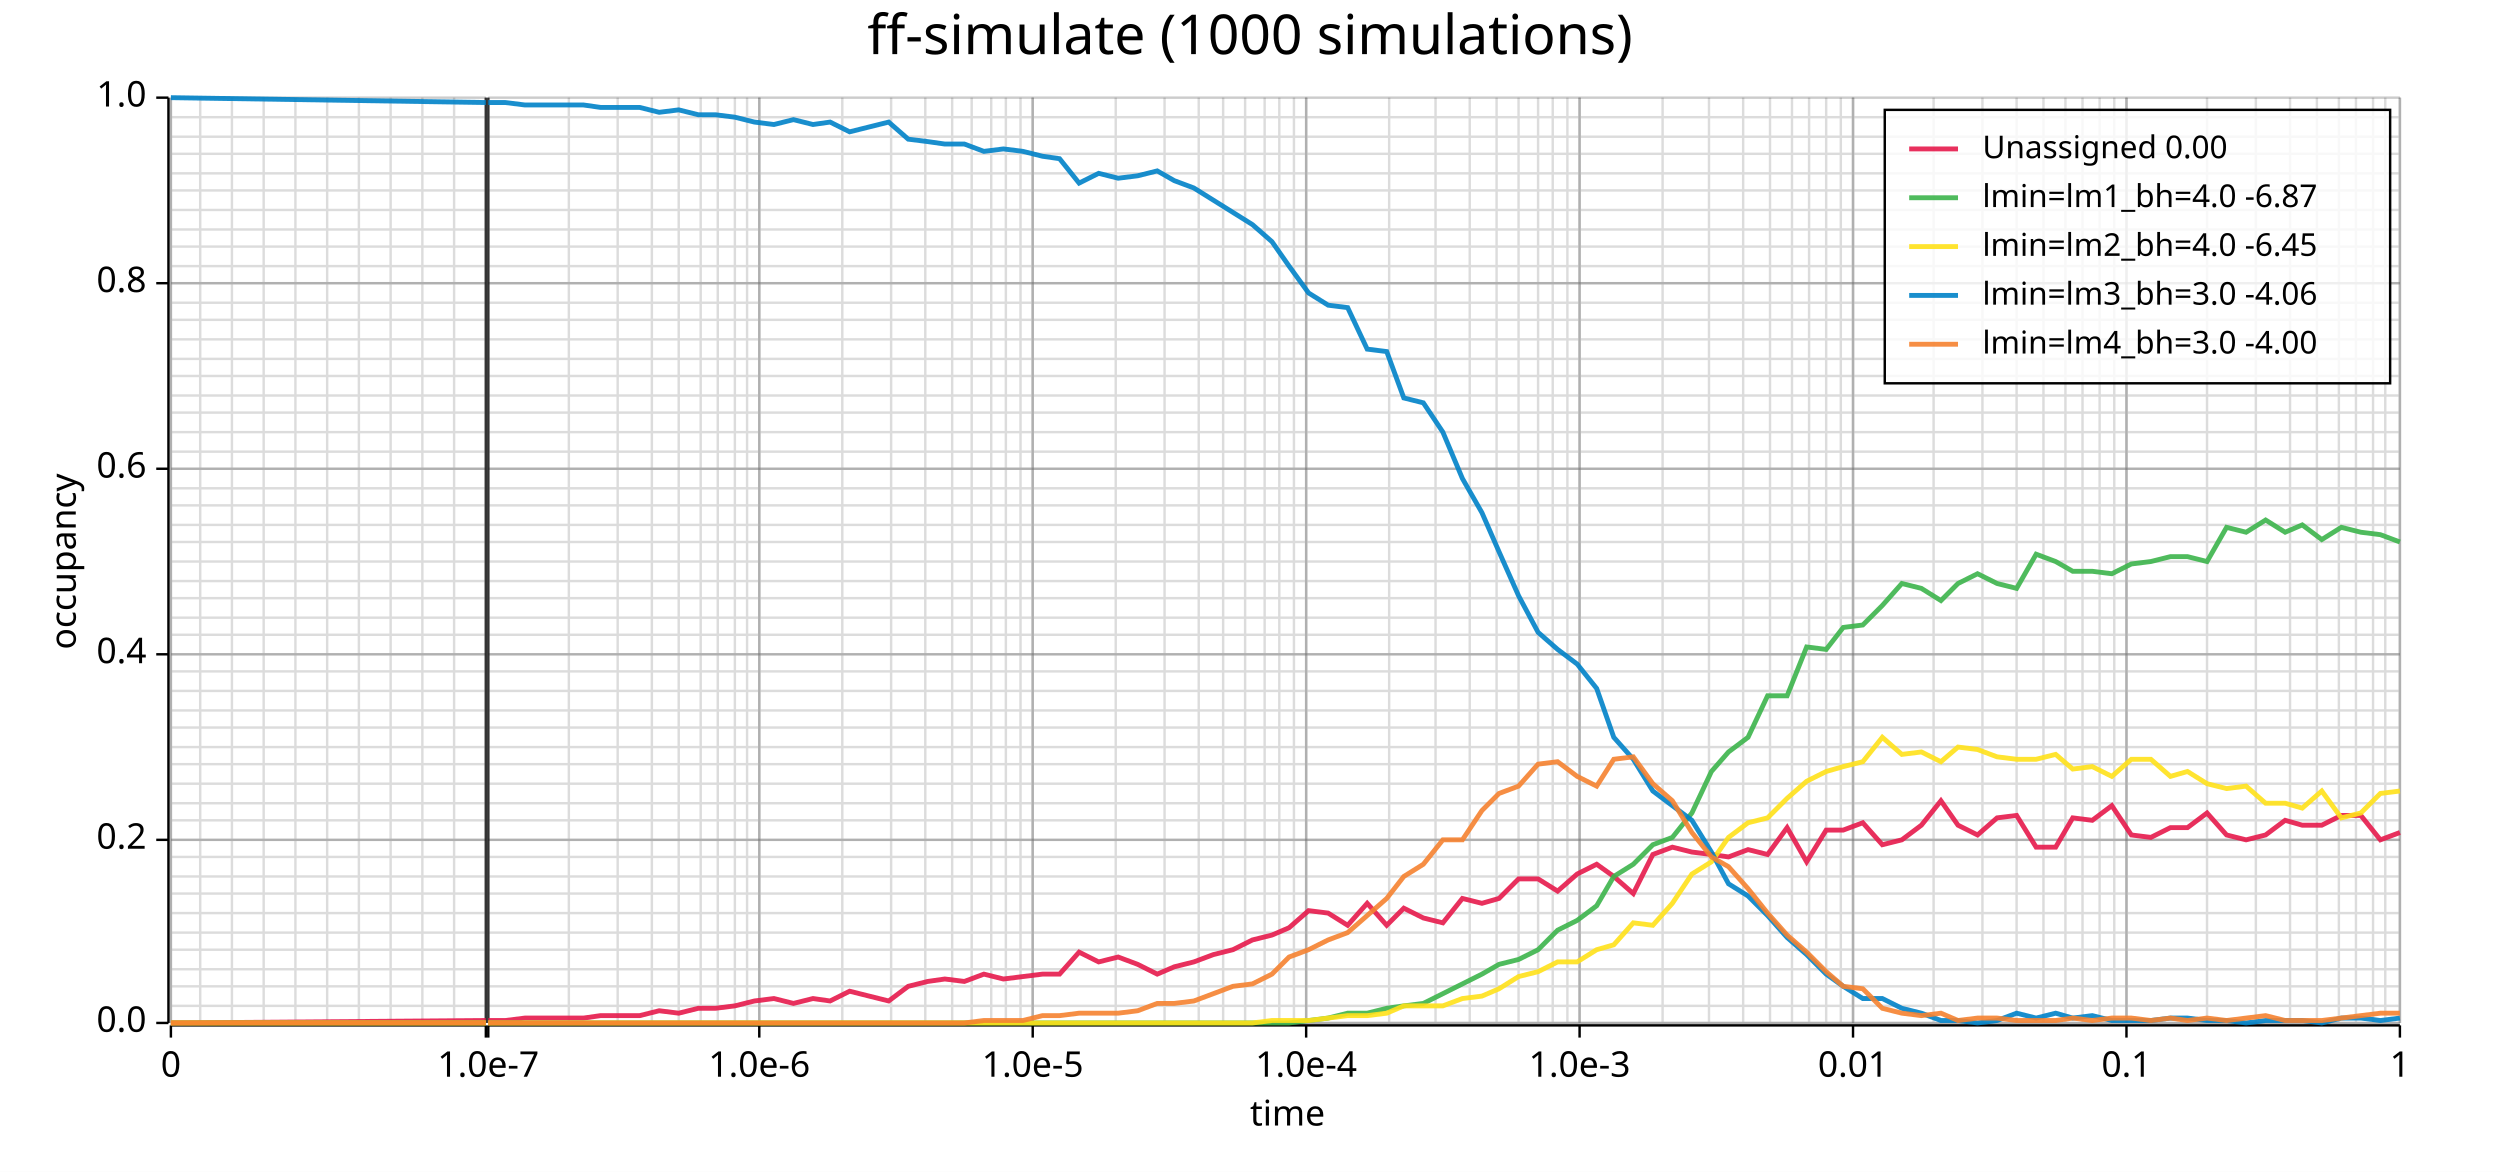
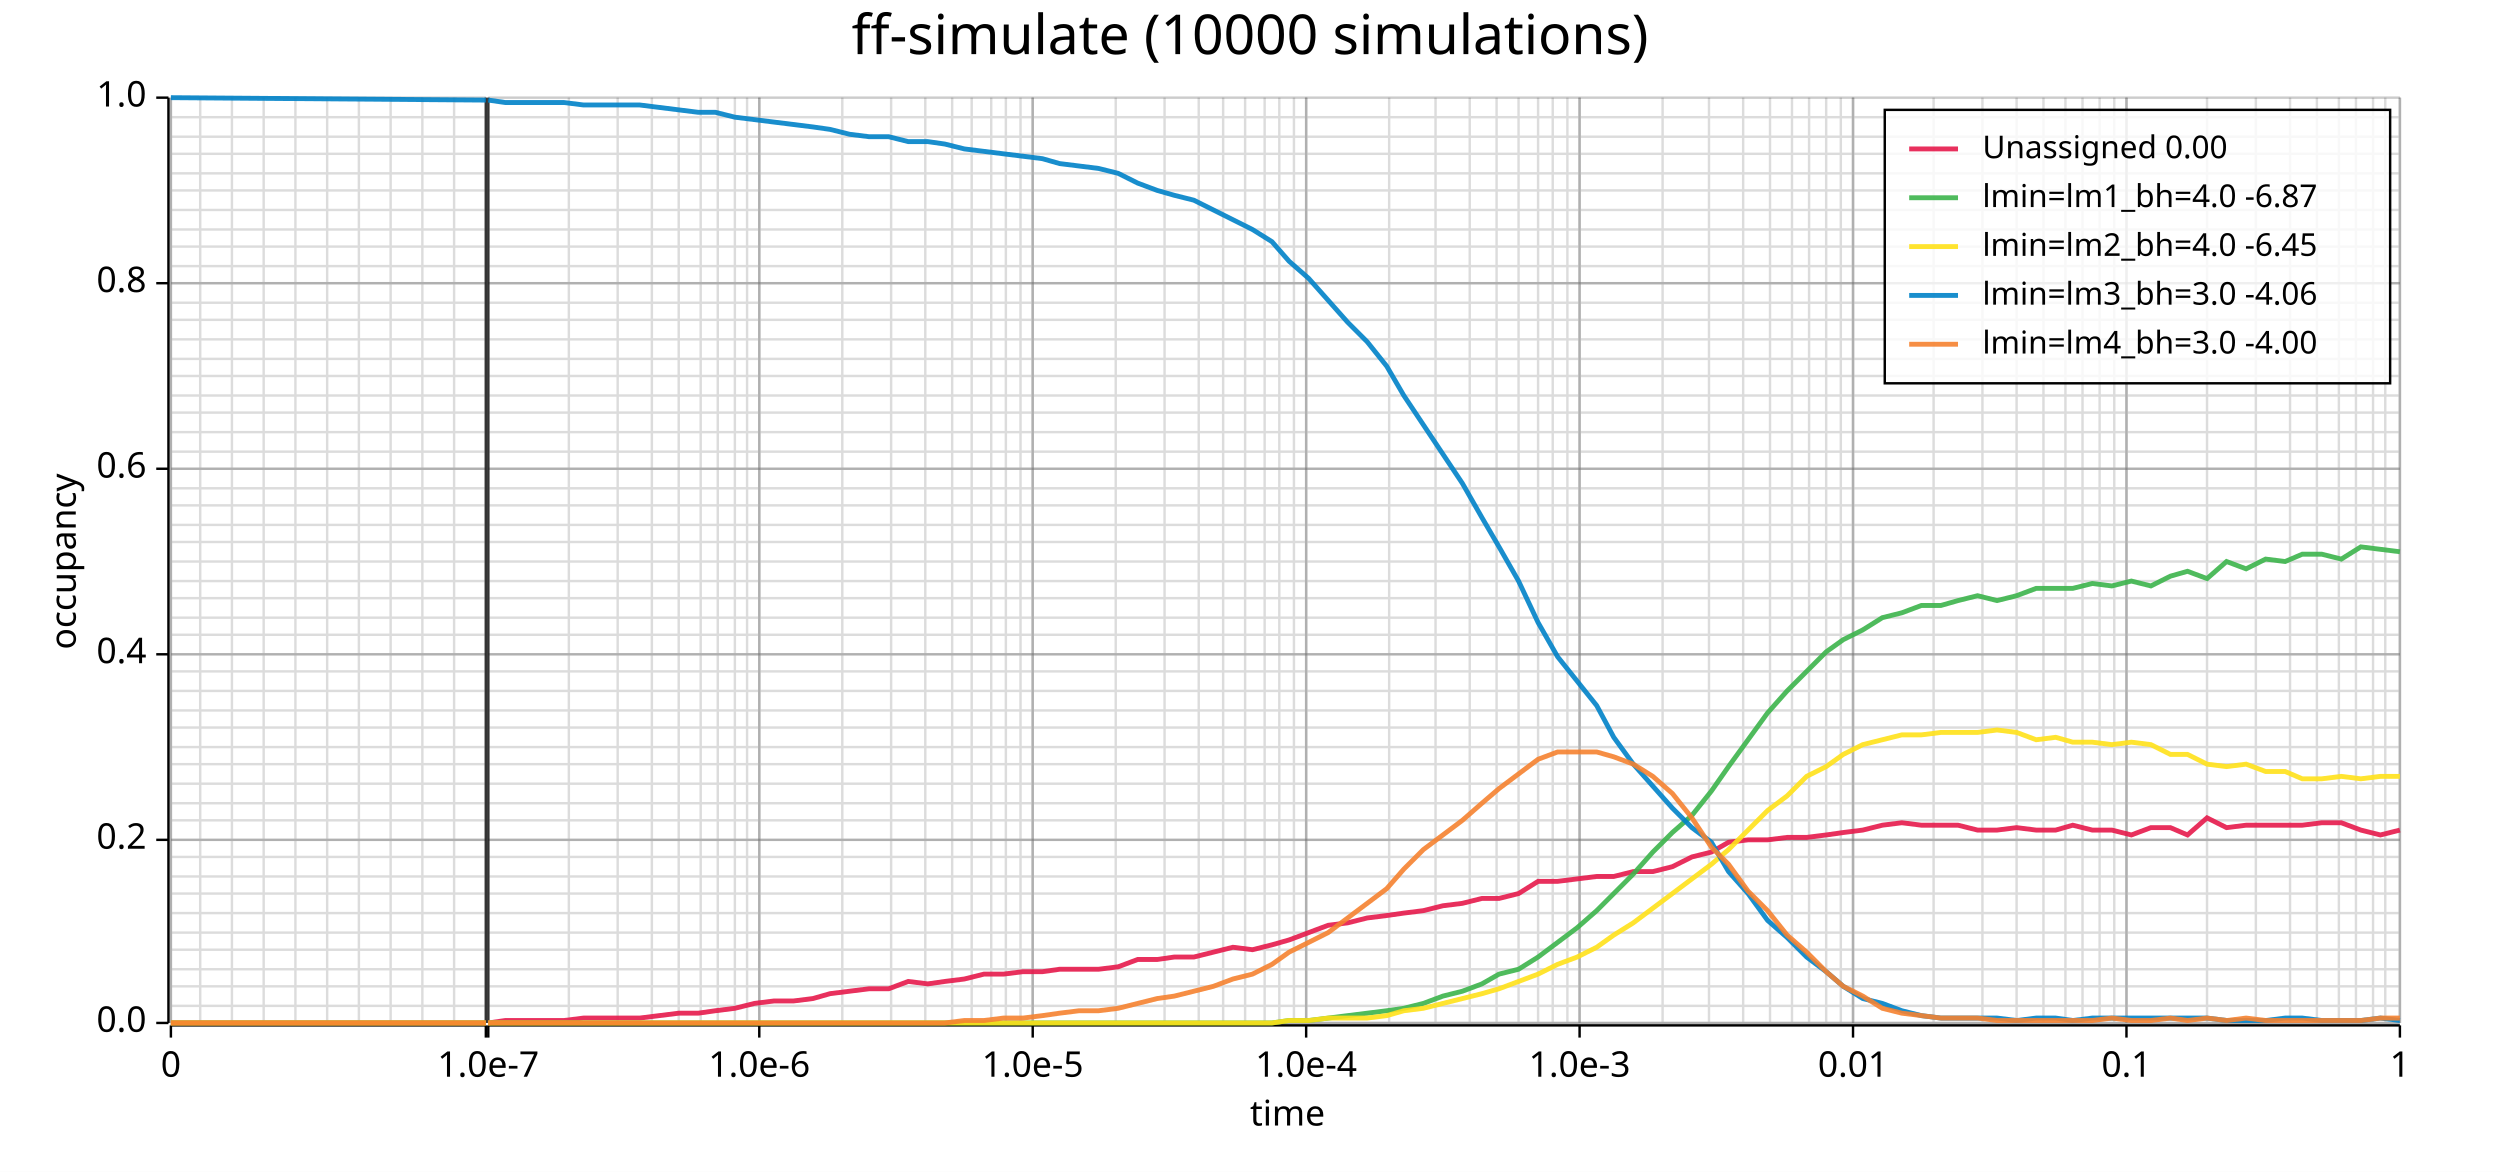
<svg xmlns="http://www.w3.org/2000/svg" width="1024" height="480" viewBox="0 0 1024 480">
  <rect x="0" y="0" width="1024" height="480" opacity="1" fill="#FFFFFF" stroke="none" />
  <text x="512" y="5" dy="0.76em" text-anchor="middle" font-family="sans-serif" font-size="22.581" opacity="1" fill="#000000">
- ff-simulate (1000 simulations)
+ ff-simulate (10000 simulations)
</text>
  <text x="512" y="450" dy="0.76em" text-anchor="start" font-family="sans-serif" font-size="14.516" opacity="1" fill="#000000">
time
</text>
  <line opacity="1" stroke="#DCDCDC" stroke-width="1" x1="70" y1="419" x2="70" y2="40" />
  <line opacity="1" stroke="#DCDCDC" stroke-width="1" x1="82" y1="419" x2="82" y2="40" />
  <line opacity="1" stroke="#DCDCDC" stroke-width="1" x1="95" y1="419" x2="95" y2="40" />
  <line opacity="1" stroke="#DCDCDC" stroke-width="1" x1="108" y1="419" x2="108" y2="40" />
  <line opacity="1" stroke="#DCDCDC" stroke-width="1" x1="121" y1="419" x2="121" y2="40" />
  <line opacity="1" stroke="#DCDCDC" stroke-width="1" x1="134" y1="419" x2="134" y2="40" />
  <line opacity="1" stroke="#DCDCDC" stroke-width="1" x1="147" y1="419" x2="147" y2="40" />
  <line opacity="1" stroke="#DCDCDC" stroke-width="1" x1="160" y1="419" x2="160" y2="40" />
  <line opacity="1" stroke="#DCDCDC" stroke-width="1" x1="173" y1="419" x2="173" y2="40" />
  <line opacity="1" stroke="#DCDCDC" stroke-width="1" x1="186" y1="419" x2="186" y2="40" />
  <line opacity="1" stroke="#DCDCDC" stroke-width="1" x1="199" y1="419" x2="199" y2="40" />
  <line opacity="1" stroke="#DCDCDC" stroke-width="1" x1="70" y1="419" x2="199" y2="419" />
  <line opacity="1" stroke="#DCDCDC" stroke-width="1" x1="70" y1="412" x2="199" y2="412" />
  <line opacity="1" stroke="#DCDCDC" stroke-width="1" x1="70" y1="404" x2="199" y2="404" />
  <line opacity="1" stroke="#DCDCDC" stroke-width="1" x1="70" y1="397" x2="199" y2="397" />
  <line opacity="1" stroke="#DCDCDC" stroke-width="1" x1="70" y1="389" x2="199" y2="389" />
  <line opacity="1" stroke="#DCDCDC" stroke-width="1" x1="70" y1="382" x2="199" y2="382" />
  <line opacity="1" stroke="#DCDCDC" stroke-width="1" x1="70" y1="374" x2="199" y2="374" />
  <line opacity="1" stroke="#DCDCDC" stroke-width="1" x1="70" y1="366" x2="199" y2="366" />
  <line opacity="1" stroke="#DCDCDC" stroke-width="1" x1="70" y1="359" x2="199" y2="359" />
  <line opacity="1" stroke="#DCDCDC" stroke-width="1" x1="70" y1="351" x2="199" y2="351" />
  <line opacity="1" stroke="#DCDCDC" stroke-width="1" x1="70" y1="344" x2="199" y2="344" />
  <line opacity="1" stroke="#DCDCDC" stroke-width="1" x1="70" y1="336" x2="199" y2="336" />
  <line opacity="1" stroke="#DCDCDC" stroke-width="1" x1="70" y1="329" x2="199" y2="329" />
  <line opacity="1" stroke="#DCDCDC" stroke-width="1" x1="70" y1="321" x2="199" y2="321" />
  <line opacity="1" stroke="#DCDCDC" stroke-width="1" x1="70" y1="313" x2="199" y2="313" />
  <line opacity="1" stroke="#DCDCDC" stroke-width="1" x1="70" y1="306" x2="199" y2="306" />
  <line opacity="1" stroke="#DCDCDC" stroke-width="1" x1="70" y1="298" x2="199" y2="298" />
  <line opacity="1" stroke="#DCDCDC" stroke-width="1" x1="70" y1="291" x2="199" y2="291" />
  <line opacity="1" stroke="#DCDCDC" stroke-width="1" x1="70" y1="283" x2="199" y2="283" />
  <line opacity="1" stroke="#DCDCDC" stroke-width="1" x1="70" y1="275" x2="199" y2="275" />
  <line opacity="1" stroke="#DCDCDC" stroke-width="1" x1="70" y1="268" x2="199" y2="268" />
  <line opacity="1" stroke="#DCDCDC" stroke-width="1" x1="70" y1="260" x2="199" y2="260" />
  <line opacity="1" stroke="#DCDCDC" stroke-width="1" x1="70" y1="253" x2="199" y2="253" />
  <line opacity="1" stroke="#DCDCDC" stroke-width="1" x1="70" y1="245" x2="199" y2="245" />
  <line opacity="1" stroke="#DCDCDC" stroke-width="1" x1="70" y1="238" x2="199" y2="238" />
  <line opacity="1" stroke="#DCDCDC" stroke-width="1" x1="70" y1="230" x2="199" y2="230" />
  <line opacity="1" stroke="#DCDCDC" stroke-width="1" x1="70" y1="222" x2="199" y2="222" />
  <line opacity="1" stroke="#DCDCDC" stroke-width="1" x1="70" y1="215" x2="199" y2="215" />
  <line opacity="1" stroke="#DCDCDC" stroke-width="1" x1="70" y1="207" x2="199" y2="207" />
  <line opacity="1" stroke="#DCDCDC" stroke-width="1" x1="70" y1="200" x2="199" y2="200" />
  <line opacity="1" stroke="#DCDCDC" stroke-width="1" x1="70" y1="192" x2="199" y2="192" />
  <line opacity="1" stroke="#DCDCDC" stroke-width="1" x1="70" y1="185" x2="199" y2="185" />
  <line opacity="1" stroke="#DCDCDC" stroke-width="1" x1="70" y1="177" x2="199" y2="177" />
  <line opacity="1" stroke="#DCDCDC" stroke-width="1" x1="70" y1="169" x2="199" y2="169" />
  <line opacity="1" stroke="#DCDCDC" stroke-width="1" x1="70" y1="162" x2="199" y2="162" />
  <line opacity="1" stroke="#DCDCDC" stroke-width="1" x1="70" y1="154" x2="199" y2="154" />
  <line opacity="1" stroke="#DCDCDC" stroke-width="1" x1="70" y1="147" x2="199" y2="147" />
  <line opacity="1" stroke="#DCDCDC" stroke-width="1" x1="70" y1="139" x2="199" y2="139" />
  <line opacity="1" stroke="#DCDCDC" stroke-width="1" x1="70" y1="131" x2="199" y2="131" />
  <line opacity="1" stroke="#DCDCDC" stroke-width="1" x1="70" y1="124" x2="199" y2="124" />
  <line opacity="1" stroke="#DCDCDC" stroke-width="1" x1="70" y1="116" x2="199" y2="116" />
  <line opacity="1" stroke="#DCDCDC" stroke-width="1" x1="70" y1="109" x2="199" y2="109" />
  <line opacity="1" stroke="#DCDCDC" stroke-width="1" x1="70" y1="101" x2="199" y2="101" />
  <line opacity="1" stroke="#DCDCDC" stroke-width="1" x1="70" y1="94" x2="199" y2="94" />
  <line opacity="1" stroke="#DCDCDC" stroke-width="1" x1="70" y1="86" x2="199" y2="86" />
  <line opacity="1" stroke="#DCDCDC" stroke-width="1" x1="70" y1="78" x2="199" y2="78" />
  <line opacity="1" stroke="#DCDCDC" stroke-width="1" x1="70" y1="71" x2="199" y2="71" />
  <line opacity="1" stroke="#DCDCDC" stroke-width="1" x1="70" y1="63" x2="199" y2="63" />
  <line opacity="1" stroke="#DCDCDC" stroke-width="1" x1="70" y1="56" x2="199" y2="56" />
  <line opacity="1" stroke="#DCDCDC" stroke-width="1" x1="70" y1="48" x2="199" y2="48" />
  <text x="20" y="230" dy="0.76em" text-anchor="middle" font-family="sans-serif" font-size="14.516" opacity="1" fill="#000000" transform="rotate(270, 20, 230)">
occupancy
</text>
  <line opacity="0.2" stroke="#000000" stroke-width="1" x1="70" y1="419" x2="70" y2="40" />
  <line opacity="0.2" stroke="#000000" stroke-width="1" x1="199" y1="419" x2="199" y2="40" />
  <line opacity="0.2" stroke="#000000" stroke-width="1" x1="70" y1="419" x2="199" y2="419" />
  <line opacity="0.2" stroke="#000000" stroke-width="1" x1="70" y1="344" x2="199" y2="344" />
  <line opacity="0.2" stroke="#000000" stroke-width="1" x1="70" y1="268" x2="199" y2="268" />
  <line opacity="0.2" stroke="#000000" stroke-width="1" x1="70" y1="192" x2="199" y2="192" />
  <line opacity="0.2" stroke="#000000" stroke-width="1" x1="70" y1="116" x2="199" y2="116" />
  <line opacity="0.2" stroke="#000000" stroke-width="1" x1="70" y1="40" x2="199" y2="40" />
  <polyline fill="none" opacity="1" stroke="#000000" stroke-width="1" points="69,40 69,419 " />
  <text x="60" y="419" dy="0.5ex" text-anchor="end" font-family="sans-serif" font-size="14.516" opacity="1" fill="#000000">
0.0
</text>
  <polyline fill="none" opacity="1" stroke="#000000" stroke-width="1" points="64,419 69,419 " />
  <text x="60" y="344" dy="0.5ex" text-anchor="end" font-family="sans-serif" font-size="14.516" opacity="1" fill="#000000">
0.2
</text>
  <polyline fill="none" opacity="1" stroke="#000000" stroke-width="1" points="64,344 69,344 " />
  <text x="60" y="268" dy="0.5ex" text-anchor="end" font-family="sans-serif" font-size="14.516" opacity="1" fill="#000000">
0.4
</text>
  <polyline fill="none" opacity="1" stroke="#000000" stroke-width="1" points="64,268 69,268 " />
  <text x="60" y="192" dy="0.5ex" text-anchor="end" font-family="sans-serif" font-size="14.516" opacity="1" fill="#000000">
0.6
</text>
  <polyline fill="none" opacity="1" stroke="#000000" stroke-width="1" points="64,192 69,192 " />
  <text x="60" y="116" dy="0.5ex" text-anchor="end" font-family="sans-serif" font-size="14.516" opacity="1" fill="#000000">
0.8
</text>
  <polyline fill="none" opacity="1" stroke="#000000" stroke-width="1" points="64,116 69,116 " />
  <text x="60" y="40" dy="0.5ex" text-anchor="end" font-family="sans-serif" font-size="14.516" opacity="1" fill="#000000">
1.0
</text>
  <polyline fill="none" opacity="1" stroke="#000000" stroke-width="1" points="64,40 69,40 " />
  <polyline fill="none" opacity="1" stroke="#000000" stroke-width="1" points="70,420 199,420 " />
  <text x="70" y="430" dy="0.76em" text-anchor="middle" font-family="sans-serif" font-size="14.516" opacity="1" fill="#000000">
0
</text>
  <polyline fill="none" opacity="1" stroke="#000000" stroke-width="1" points="70,420 70,425 " />
  <text x="199" y="430" dy="0.76em" text-anchor="middle" font-family="sans-serif" font-size="14.516" opacity="1" fill="#000000">

</text>
  <polyline fill="none" opacity="1" stroke="#000000" stroke-width="1" points="199,420 199,425 " />
  <polyline fill="none" opacity="0.7" stroke="#000000" stroke-width="1" points="199,419 199,40 " />
  <line opacity="1" stroke="#DCDCDC" stroke-width="1" x1="200" y1="419" x2="200" y2="40" />
  <line opacity="1" stroke="#DCDCDC" stroke-width="1" x1="233" y1="419" x2="233" y2="40" />
  <line opacity="1" stroke="#DCDCDC" stroke-width="1" x1="253" y1="419" x2="253" y2="40" />
  <line opacity="1" stroke="#DCDCDC" stroke-width="1" x1="267" y1="419" x2="267" y2="40" />
  <line opacity="1" stroke="#DCDCDC" stroke-width="1" x1="278" y1="419" x2="278" y2="40" />
  <line opacity="1" stroke="#DCDCDC" stroke-width="1" x1="287" y1="419" x2="287" y2="40" />
  <line opacity="1" stroke="#DCDCDC" stroke-width="1" x1="294" y1="419" x2="294" y2="40" />
  <line opacity="1" stroke="#DCDCDC" stroke-width="1" x1="301" y1="419" x2="301" y2="40" />
  <line opacity="1" stroke="#DCDCDC" stroke-width="1" x1="306" y1="419" x2="306" y2="40" />
  <line opacity="1" stroke="#DCDCDC" stroke-width="1" x1="311" y1="419" x2="311" y2="40" />
  <line opacity="1" stroke="#DCDCDC" stroke-width="1" x1="311" y1="419" x2="311" y2="40" />
  <line opacity="1" stroke="#DCDCDC" stroke-width="1" x1="345" y1="419" x2="345" y2="40" />
  <line opacity="1" stroke="#DCDCDC" stroke-width="1" x1="365" y1="419" x2="365" y2="40" />
  <line opacity="1" stroke="#DCDCDC" stroke-width="1" x1="379" y1="419" x2="379" y2="40" />
  <line opacity="1" stroke="#DCDCDC" stroke-width="1" x1="390" y1="419" x2="390" y2="40" />
  <line opacity="1" stroke="#DCDCDC" stroke-width="1" x1="398" y1="419" x2="398" y2="40" />
  <line opacity="1" stroke="#DCDCDC" stroke-width="1" x1="406" y1="419" x2="406" y2="40" />
  <line opacity="1" stroke="#DCDCDC" stroke-width="1" x1="412" y1="419" x2="412" y2="40" />
  <line opacity="1" stroke="#DCDCDC" stroke-width="1" x1="418" y1="419" x2="418" y2="40" />
  <line opacity="1" stroke="#DCDCDC" stroke-width="1" x1="423" y1="419" x2="423" y2="40" />
  <line opacity="1" stroke="#DCDCDC" stroke-width="1" x1="423" y1="419" x2="423" y2="40" />
  <line opacity="1" stroke="#DCDCDC" stroke-width="1" x1="457" y1="419" x2="457" y2="40" />
  <line opacity="1" stroke="#DCDCDC" stroke-width="1" x1="477" y1="419" x2="477" y2="40" />
  <line opacity="1" stroke="#DCDCDC" stroke-width="1" x1="491" y1="419" x2="491" y2="40" />
  <line opacity="1" stroke="#DCDCDC" stroke-width="1" x1="501" y1="419" x2="501" y2="40" />
  <line opacity="1" stroke="#DCDCDC" stroke-width="1" x1="510" y1="419" x2="510" y2="40" />
  <line opacity="1" stroke="#DCDCDC" stroke-width="1" x1="518" y1="419" x2="518" y2="40" />
  <line opacity="1" stroke="#DCDCDC" stroke-width="1" x1="524" y1="419" x2="524" y2="40" />
  <line opacity="1" stroke="#DCDCDC" stroke-width="1" x1="530" y1="419" x2="530" y2="40" />
  <line opacity="1" stroke="#DCDCDC" stroke-width="1" x1="535" y1="419" x2="535" y2="40" />
  <line opacity="1" stroke="#DCDCDC" stroke-width="1" x1="535" y1="419" x2="535" y2="40" />
  <line opacity="1" stroke="#DCDCDC" stroke-width="1" x1="569" y1="419" x2="569" y2="40" />
  <line opacity="1" stroke="#DCDCDC" stroke-width="1" x1="588" y1="419" x2="588" y2="40" />
  <line opacity="1" stroke="#DCDCDC" stroke-width="1" x1="602" y1="419" x2="602" y2="40" />
  <line opacity="1" stroke="#DCDCDC" stroke-width="1" x1="613" y1="419" x2="613" y2="40" />
  <line opacity="1" stroke="#DCDCDC" stroke-width="1" x1="622" y1="419" x2="622" y2="40" />
  <line opacity="1" stroke="#DCDCDC" stroke-width="1" x1="630" y1="419" x2="630" y2="40" />
  <line opacity="1" stroke="#DCDCDC" stroke-width="1" x1="636" y1="419" x2="636" y2="40" />
  <line opacity="1" stroke="#DCDCDC" stroke-width="1" x1="642" y1="419" x2="642" y2="40" />
  <line opacity="1" stroke="#DCDCDC" stroke-width="1" x1="647" y1="419" x2="647" y2="40" />
  <line opacity="1" stroke="#DCDCDC" stroke-width="1" x1="647" y1="419" x2="647" y2="40" />
  <line opacity="1" stroke="#DCDCDC" stroke-width="1" x1="681" y1="419" x2="681" y2="40" />
  <line opacity="1" stroke="#DCDCDC" stroke-width="1" x1="700" y1="419" x2="700" y2="40" />
  <line opacity="1" stroke="#DCDCDC" stroke-width="1" x1="714" y1="419" x2="714" y2="40" />
  <line opacity="1" stroke="#DCDCDC" stroke-width="1" x1="725" y1="419" x2="725" y2="40" />
  <line opacity="1" stroke="#DCDCDC" stroke-width="1" x1="734" y1="419" x2="734" y2="40" />
  <line opacity="1" stroke="#DCDCDC" stroke-width="1" x1="741" y1="419" x2="741" y2="40" />
  <line opacity="1" stroke="#DCDCDC" stroke-width="1" x1="748" y1="419" x2="748" y2="40" />
  <line opacity="1" stroke="#DCDCDC" stroke-width="1" x1="754" y1="419" x2="754" y2="40" />
  <line opacity="1" stroke="#DCDCDC" stroke-width="1" x1="759" y1="419" x2="759" y2="40" />
  <line opacity="1" stroke="#DCDCDC" stroke-width="1" x1="759" y1="419" x2="759" y2="40" />
  <line opacity="1" stroke="#DCDCDC" stroke-width="1" x1="792" y1="419" x2="792" y2="40" />
  <line opacity="1" stroke="#DCDCDC" stroke-width="1" x1="812" y1="419" x2="812" y2="40" />
  <line opacity="1" stroke="#DCDCDC" stroke-width="1" x1="826" y1="419" x2="826" y2="40" />
  <line opacity="1" stroke="#DCDCDC" stroke-width="1" x1="837" y1="419" x2="837" y2="40" />
  <line opacity="1" stroke="#DCDCDC" stroke-width="1" x1="846" y1="419" x2="846" y2="40" />
  <line opacity="1" stroke="#DCDCDC" stroke-width="1" x1="853" y1="419" x2="853" y2="40" />
  <line opacity="1" stroke="#DCDCDC" stroke-width="1" x1="860" y1="419" x2="860" y2="40" />
  <line opacity="1" stroke="#DCDCDC" stroke-width="1" x1="866" y1="419" x2="866" y2="40" />
  <line opacity="1" stroke="#DCDCDC" stroke-width="1" x1="871" y1="419" x2="871" y2="40" />
  <line opacity="1" stroke="#DCDCDC" stroke-width="1" x1="871" y1="419" x2="871" y2="40" />
  <line opacity="1" stroke="#DCDCDC" stroke-width="1" x1="904" y1="419" x2="904" y2="40" />
  <line opacity="1" stroke="#DCDCDC" stroke-width="1" x1="924" y1="419" x2="924" y2="40" />
  <line opacity="1" stroke="#DCDCDC" stroke-width="1" x1="938" y1="419" x2="938" y2="40" />
  <line opacity="1" stroke="#DCDCDC" stroke-width="1" x1="949" y1="419" x2="949" y2="40" />
  <line opacity="1" stroke="#DCDCDC" stroke-width="1" x1="958" y1="419" x2="958" y2="40" />
  <line opacity="1" stroke="#DCDCDC" stroke-width="1" x1="965" y1="419" x2="965" y2="40" />
  <line opacity="1" stroke="#DCDCDC" stroke-width="1" x1="972" y1="419" x2="972" y2="40" />
  <line opacity="1" stroke="#DCDCDC" stroke-width="1" x1="977" y1="419" x2="977" y2="40" />
  <line opacity="1" stroke="#DCDCDC" stroke-width="1" x1="983" y1="419" x2="983" y2="40" />
  <line opacity="1" stroke="#DCDCDC" stroke-width="1" x1="983" y1="419" x2="983" y2="40" />
  <line opacity="1" stroke="#DCDCDC" stroke-width="1" x1="200" y1="419" x2="983" y2="419" />
  <line opacity="1" stroke="#DCDCDC" stroke-width="1" x1="200" y1="412" x2="983" y2="412" />
  <line opacity="1" stroke="#DCDCDC" stroke-width="1" x1="200" y1="404" x2="983" y2="404" />
  <line opacity="1" stroke="#DCDCDC" stroke-width="1" x1="200" y1="397" x2="983" y2="397" />
  <line opacity="1" stroke="#DCDCDC" stroke-width="1" x1="200" y1="389" x2="983" y2="389" />
  <line opacity="1" stroke="#DCDCDC" stroke-width="1" x1="200" y1="382" x2="983" y2="382" />
  <line opacity="1" stroke="#DCDCDC" stroke-width="1" x1="200" y1="374" x2="983" y2="374" />
  <line opacity="1" stroke="#DCDCDC" stroke-width="1" x1="200" y1="366" x2="983" y2="366" />
  <line opacity="1" stroke="#DCDCDC" stroke-width="1" x1="200" y1="359" x2="983" y2="359" />
  <line opacity="1" stroke="#DCDCDC" stroke-width="1" x1="200" y1="351" x2="983" y2="351" />
  <line opacity="1" stroke="#DCDCDC" stroke-width="1" x1="200" y1="344" x2="983" y2="344" />
  <line opacity="1" stroke="#DCDCDC" stroke-width="1" x1="200" y1="336" x2="983" y2="336" />
  <line opacity="1" stroke="#DCDCDC" stroke-width="1" x1="200" y1="329" x2="983" y2="329" />
  <line opacity="1" stroke="#DCDCDC" stroke-width="1" x1="200" y1="321" x2="983" y2="321" />
  <line opacity="1" stroke="#DCDCDC" stroke-width="1" x1="200" y1="313" x2="983" y2="313" />
  <line opacity="1" stroke="#DCDCDC" stroke-width="1" x1="200" y1="306" x2="983" y2="306" />
  <line opacity="1" stroke="#DCDCDC" stroke-width="1" x1="200" y1="298" x2="983" y2="298" />
  <line opacity="1" stroke="#DCDCDC" stroke-width="1" x1="200" y1="291" x2="983" y2="291" />
  <line opacity="1" stroke="#DCDCDC" stroke-width="1" x1="200" y1="283" x2="983" y2="283" />
  <line opacity="1" stroke="#DCDCDC" stroke-width="1" x1="200" y1="275" x2="983" y2="275" />
  <line opacity="1" stroke="#DCDCDC" stroke-width="1" x1="200" y1="268" x2="983" y2="268" />
  <line opacity="1" stroke="#DCDCDC" stroke-width="1" x1="200" y1="260" x2="983" y2="260" />
  <line opacity="1" stroke="#DCDCDC" stroke-width="1" x1="200" y1="253" x2="983" y2="253" />
  <line opacity="1" stroke="#DCDCDC" stroke-width="1" x1="200" y1="245" x2="983" y2="245" />
  <line opacity="1" stroke="#DCDCDC" stroke-width="1" x1="200" y1="238" x2="983" y2="238" />
  <line opacity="1" stroke="#DCDCDC" stroke-width="1" x1="200" y1="230" x2="983" y2="230" />
  <line opacity="1" stroke="#DCDCDC" stroke-width="1" x1="200" y1="222" x2="983" y2="222" />
  <line opacity="1" stroke="#DCDCDC" stroke-width="1" x1="200" y1="215" x2="983" y2="215" />
  <line opacity="1" stroke="#DCDCDC" stroke-width="1" x1="200" y1="207" x2="983" y2="207" />
  <line opacity="1" stroke="#DCDCDC" stroke-width="1" x1="200" y1="200" x2="983" y2="200" />
  <line opacity="1" stroke="#DCDCDC" stroke-width="1" x1="200" y1="192" x2="983" y2="192" />
  <line opacity="1" stroke="#DCDCDC" stroke-width="1" x1="200" y1="185" x2="983" y2="185" />
  <line opacity="1" stroke="#DCDCDC" stroke-width="1" x1="200" y1="177" x2="983" y2="177" />
  <line opacity="1" stroke="#DCDCDC" stroke-width="1" x1="200" y1="169" x2="983" y2="169" />
  <line opacity="1" stroke="#DCDCDC" stroke-width="1" x1="200" y1="162" x2="983" y2="162" />
  <line opacity="1" stroke="#DCDCDC" stroke-width="1" x1="200" y1="154" x2="983" y2="154" />
  <line opacity="1" stroke="#DCDCDC" stroke-width="1" x1="200" y1="147" x2="983" y2="147" />
  <line opacity="1" stroke="#DCDCDC" stroke-width="1" x1="200" y1="139" x2="983" y2="139" />
  <line opacity="1" stroke="#DCDCDC" stroke-width="1" x1="200" y1="131" x2="983" y2="131" />
  <line opacity="1" stroke="#DCDCDC" stroke-width="1" x1="200" y1="124" x2="983" y2="124" />
  <line opacity="1" stroke="#DCDCDC" stroke-width="1" x1="200" y1="116" x2="983" y2="116" />
  <line opacity="1" stroke="#DCDCDC" stroke-width="1" x1="200" y1="109" x2="983" y2="109" />
  <line opacity="1" stroke="#DCDCDC" stroke-width="1" x1="200" y1="101" x2="983" y2="101" />
  <line opacity="1" stroke="#DCDCDC" stroke-width="1" x1="200" y1="94" x2="983" y2="94" />
  <line opacity="1" stroke="#DCDCDC" stroke-width="1" x1="200" y1="86" x2="983" y2="86" />
  <line opacity="1" stroke="#DCDCDC" stroke-width="1" x1="200" y1="78" x2="983" y2="78" />
  <line opacity="1" stroke="#DCDCDC" stroke-width="1" x1="200" y1="71" x2="983" y2="71" />
  <line opacity="1" stroke="#DCDCDC" stroke-width="1" x1="200" y1="63" x2="983" y2="63" />
  <line opacity="1" stroke="#DCDCDC" stroke-width="1" x1="200" y1="56" x2="983" y2="56" />
  <line opacity="1" stroke="#DCDCDC" stroke-width="1" x1="200" y1="48" x2="983" y2="48" />
  <line opacity="0.2" stroke="#000000" stroke-width="1" x1="200" y1="419" x2="200" y2="40" />
  <line opacity="0.2" stroke="#000000" stroke-width="1" x1="311" y1="419" x2="311" y2="40" />
  <line opacity="0.2" stroke="#000000" stroke-width="1" x1="423" y1="419" x2="423" y2="40" />
  <line opacity="0.2" stroke="#000000" stroke-width="1" x1="535" y1="419" x2="535" y2="40" />
  <line opacity="0.2" stroke="#000000" stroke-width="1" x1="647" y1="419" x2="647" y2="40" />
  <line opacity="0.2" stroke="#000000" stroke-width="1" x1="759" y1="419" x2="759" y2="40" />
  <line opacity="0.2" stroke="#000000" stroke-width="1" x1="871" y1="419" x2="871" y2="40" />
  <line opacity="0.2" stroke="#000000" stroke-width="1" x1="983" y1="419" x2="983" y2="40" />
  <line opacity="0.2" stroke="#000000" stroke-width="1" x1="200" y1="419" x2="983" y2="419" />
  <line opacity="0.2" stroke="#000000" stroke-width="1" x1="200" y1="344" x2="983" y2="344" />
  <line opacity="0.2" stroke="#000000" stroke-width="1" x1="200" y1="268" x2="983" y2="268" />
  <line opacity="0.2" stroke="#000000" stroke-width="1" x1="200" y1="192" x2="983" y2="192" />
  <line opacity="0.2" stroke="#000000" stroke-width="1" x1="200" y1="116" x2="983" y2="116" />
  <line opacity="0.2" stroke="#000000" stroke-width="1" x1="200" y1="40" x2="983" y2="40" />
  <polyline fill="none" opacity="1" stroke="#000000" stroke-width="1" points="200,420 983,420 " />
  <text x="200" y="430" dy="0.76em" text-anchor="middle" font-family="sans-serif" font-size="14.516" opacity="1" fill="#000000">
1.0e-7
</text>
  <polyline fill="none" opacity="1" stroke="#000000" stroke-width="1" points="200,420 200,425 " />
  <text x="311" y="430" dy="0.76em" text-anchor="middle" font-family="sans-serif" font-size="14.516" opacity="1" fill="#000000">
1.0e-6
</text>
  <polyline fill="none" opacity="1" stroke="#000000" stroke-width="1" points="311,420 311,425 " />
  <text x="423" y="430" dy="0.76em" text-anchor="middle" font-family="sans-serif" font-size="14.516" opacity="1" fill="#000000">
1.0e-5
</text>
  <polyline fill="none" opacity="1" stroke="#000000" stroke-width="1" points="423,420 423,425 " />
  <text x="535" y="430" dy="0.76em" text-anchor="middle" font-family="sans-serif" font-size="14.516" opacity="1" fill="#000000">
1.0e-4
</text>
  <polyline fill="none" opacity="1" stroke="#000000" stroke-width="1" points="535,420 535,425 " />
  <text x="647" y="430" dy="0.76em" text-anchor="middle" font-family="sans-serif" font-size="14.516" opacity="1" fill="#000000">
1.0e-3
</text>
  <polyline fill="none" opacity="1" stroke="#000000" stroke-width="1" points="647,420 647,425 " />
  <text x="759" y="430" dy="0.76em" text-anchor="middle" font-family="sans-serif" font-size="14.516" opacity="1" fill="#000000">
0.01
</text>
  <polyline fill="none" opacity="1" stroke="#000000" stroke-width="1" points="759,420 759,425 " />
  <text x="871" y="430" dy="0.76em" text-anchor="middle" font-family="sans-serif" font-size="14.516" opacity="1" fill="#000000">
0.1
</text>
  <polyline fill="none" opacity="1" stroke="#000000" stroke-width="1" points="871,420 871,425 " />
  <text x="983" y="430" dy="0.76em" text-anchor="middle" font-family="sans-serif" font-size="14.516" opacity="1" fill="#000000">
1
</text>
  <polyline fill="none" opacity="1" stroke="#000000" stroke-width="1" points="983,420 983,425 " />
  <polyline fill="none" opacity="0.7" stroke="#000000" stroke-width="1" points="200,419 200,40 " />
-   <polyline fill="none" opacity="0.9" stroke="#E6194B" stroke-width="2" points="70,419 199,418 " />
-   <polyline fill="none" opacity="0.9" stroke="#E6194B" stroke-width="2" points="200,418 207,418 215,417 223,417 231,417 239,417 246,416 254,416 262,416 270,414 278,415 286,413 293,413 301,412 309,410 317,409 325,411 333,409 340,410 348,406 356,408 364,410 372,404 380,402 387,401 395,402 403,399 411,401 419,400 427,399 434,399 442,390 450,394 458,392 466,395 474,399 481,396 489,394 497,391 505,389 513,385 521,383 528,380 536,373 544,374 552,379 560,370 568,379 575,372 583,376 591,378 599,368 607,370 614,368 622,360 630,360 638,365 646,358 654,354 661,359 669,366 677,350 685,347 693,349 701,350 708,351 716,348 724,350 732,339 740,353 748,340 755,340 763,337 771,346 779,344 787,338 795,328 802,338 810,342 818,335 826,334 834,347 842,347 849,335 857,336 865,330 873,342 881,343 889,339 896,339 904,333 912,342 920,344 928,342 936,336 943,338 951,338 959,334 967,334 975,344 983,341 " />
+   <polyline fill="none" opacity="0.9" stroke="#E6194B" stroke-width="2" points="70,419 199,419 " />
+   <polyline fill="none" opacity="0.9" stroke="#E6194B" stroke-width="2" points="200,419 207,418 215,418 223,418 231,418 239,417 246,417 254,417 262,417 270,416 278,415 286,415 293,414 301,413 309,411 317,410 325,410 333,409 340,407 348,406 356,405 364,405 372,402 380,403 387,402 395,401 403,399 411,399 419,398 427,398 434,397 442,397 450,397 458,396 466,393 474,393 481,392 489,392 497,390 505,388 513,389 521,387 528,385 536,382 544,379 552,378 560,376 568,375 575,374 583,373 591,371 599,370 607,368 614,368 622,366 630,361 638,361 646,360 654,359 661,359 669,357 677,357 685,355 693,351 701,349 708,345 716,344 724,344 732,343 740,343 748,342 755,341 763,340 771,338 779,337 787,338 795,338 802,338 810,340 818,340 826,339 834,340 842,340 849,338 857,340 865,340 873,342 881,339 889,339 896,342 904,335 912,339 920,338 928,338 936,338 943,338 951,337 959,337 967,340 975,342 983,340 " />
  <polyline fill="none" opacity="0.9" stroke="#3CB44B" stroke-width="2" points="70,419 199,419 " />
-   <polyline fill="none" opacity="0.9" stroke="#3CB44B" stroke-width="2" points="200,419 207,419 215,419 223,419 231,419 239,419 246,419 254,419 262,419 270,419 278,419 286,419 293,419 301,419 309,419 317,419 325,419 333,419 340,419 348,419 356,419 364,419 372,419 380,419 387,419 395,419 403,419 411,419 419,419 427,419 434,419 442,419 450,419 458,419 466,419 474,419 481,419 489,419 497,419 505,419 513,419 521,419 528,419 536,418 544,417 552,415 560,415 568,413 575,412 583,411 591,407 599,403 607,399 614,395 622,393 630,389 638,381 646,377 654,371 661,359 669,354 677,346 685,343 693,333 701,316 708,308 716,302 724,285 732,285 740,265 748,266 755,257 763,256 771,248 779,239 787,241 795,246 802,239 810,235 818,239 826,241 834,227 842,230 849,234 857,234 865,235 873,231 881,230 889,228 896,228 904,230 912,216 920,218 928,213 936,218 943,215 951,221 959,216 967,218 975,219 983,222 " />
+   <polyline fill="none" opacity="0.9" stroke="#3CB44B" stroke-width="2" points="200,419 207,419 215,419 223,419 231,419 239,419 246,419 254,419 262,419 270,419 278,419 286,419 293,419 301,419 309,419 317,419 325,419 333,419 340,419 348,419 356,419 364,419 372,419 380,419 387,419 395,419 403,419 411,419 419,419 427,419 434,419 442,419 450,419 458,419 466,419 474,419 481,419 489,419 497,419 505,419 513,419 521,419 528,418 536,418 544,417 552,416 560,415 568,414 575,413 583,411 591,408 599,406 607,403 614,399 622,397 630,392 638,386 646,380 654,373 661,366 669,358 677,349 685,341 693,334 701,324 708,314 716,303 724,292 732,283 740,275 748,267 755,262 763,258 771,253 779,251 787,248 795,248 802,246 810,244 818,246 826,244 834,241 842,241 849,241 857,239 865,240 873,238 881,240 889,236 896,234 904,237 912,230 920,233 928,229 936,230 943,227 951,227 959,229 967,224 975,225 983,226 " />
  <polyline fill="none" opacity="0.9" stroke="#FFE119" stroke-width="2" points="70,419 199,419 " />
-   <polyline fill="none" opacity="0.9" stroke="#FFE119" stroke-width="2" points="200,419 207,419 215,419 223,419 231,419 239,419 246,419 254,419 262,419 270,419 278,419 286,419 293,419 301,419 309,419 317,419 325,419 333,419 340,419 348,419 356,419 364,419 372,419 380,419 387,419 395,419 403,419 411,419 419,419 427,419 434,419 442,419 450,419 458,419 466,419 474,419 481,419 489,419 497,419 505,419 513,419 521,418 528,418 536,418 544,417 552,416 560,416 568,415 575,412 583,412 591,412 599,409 607,408 614,405 622,400 630,398 638,394 646,394 654,389 661,387 669,378 677,379 685,370 693,358 701,353 708,343 716,337 724,335 732,327 740,320 748,316 755,314 763,312 771,302 779,309 787,308 795,312 802,306 810,307 818,310 826,311 834,311 842,309 849,315 857,314 865,318 873,311 881,311 889,318 896,316 904,321 912,323 920,322 928,329 936,329 943,331 951,324 959,335 967,333 975,325 983,324 " />
-   <polyline fill="none" opacity="0.9" stroke="#0082C8" stroke-width="2" points="70,40 199,42 " />
-   <polyline fill="none" opacity="0.9" stroke="#0082C8" stroke-width="2" points="200,42 207,42 215,43 223,43 231,43 239,43 246,44 254,44 262,44 270,46 278,45 286,47 293,47 301,48 309,50 317,51 325,49 333,51 340,50 348,54 356,52 364,50 372,57 380,58 387,59 395,59 403,62 411,61 419,62 427,64 434,65 442,75 450,71 458,73 466,72 474,70 481,74 489,77 497,82 505,87 513,92 521,99 528,109 536,120 544,125 552,126 560,143 568,144 575,163 583,165 591,177 599,196 607,210 614,226 622,244 630,259 638,266 646,272 654,282 661,302 669,311 677,324 685,330 693,336 701,349 708,362 716,367 724,375 732,384 740,391 748,399 755,404 763,409 771,409 779,413 787,415 795,418 802,418 810,419 818,418 826,415 834,417 842,415 849,417 857,416 865,418 873,418 881,418 889,417 896,417 904,418 912,418 920,419 928,418 936,418 943,418 951,419 959,417 967,417 975,418 983,417 " />
+   <polyline fill="none" opacity="0.9" stroke="#FFE119" stroke-width="2" points="200,419 207,419 215,419 223,419 231,419 239,419 246,419 254,419 262,419 270,419 278,419 286,419 293,419 301,419 309,419 317,419 325,419 333,419 340,419 348,419 356,419 364,419 372,419 380,419 387,419 395,419 403,419 411,419 419,419 427,419 434,419 442,419 450,419 458,419 466,419 474,419 481,419 489,419 497,419 505,419 513,419 521,419 528,418 536,418 544,417 552,417 560,417 568,416 575,414 583,413 591,411 599,409 607,407 614,405 622,402 630,399 638,395 646,392 654,388 661,383 669,378 677,372 685,366 693,360 701,354 708,348 716,340 724,332 732,326 740,318 748,314 755,309 763,305 771,303 779,301 787,301 795,300 802,300 810,300 818,299 826,300 834,303 842,302 849,304 857,304 865,305 873,304 881,305 889,309 896,309 904,313 912,314 920,313 928,316 936,316 943,319 951,319 959,318 967,319 975,318 983,318 " />
+   <polyline fill="none" opacity="0.9" stroke="#0082C8" stroke-width="2" points="70,40 199,41 " />
+   <polyline fill="none" opacity="0.9" stroke="#0082C8" stroke-width="2" points="200,41 207,42 215,42 223,42 231,42 239,43 246,43 254,43 262,43 270,44 278,45 286,46 293,46 301,48 309,49 317,50 325,51 333,52 340,53 348,55 356,56 364,56 372,58 380,58 387,59 395,61 403,62 411,63 419,64 427,65 434,67 442,68 450,69 458,71 466,75 474,78 481,80 489,82 497,86 505,90 513,94 521,99 528,107 536,114 544,123 552,132 560,140 568,150 575,162 583,174 591,186 599,198 607,212 614,224 622,238 630,255 638,269 646,279 654,289 661,302 669,313 677,322 685,331 693,339 701,345 708,357 716,366 724,377 732,384 740,392 748,398 755,404 763,409 771,411 779,414 787,416 795,417 802,417 810,417 818,417 826,418 834,417 842,417 849,418 857,417 865,417 873,417 881,417 889,417 896,417 904,417 912,418 920,418 928,418 936,417 943,417 951,418 959,418 967,418 975,417 983,418 " />
  <polyline fill="none" opacity="0.9" stroke="#F58230" stroke-width="2" points="70,419 199,419 " />
-   <polyline fill="none" opacity="0.9" stroke="#F58230" stroke-width="2" points="200,419 207,419 215,419 223,419 231,419 239,419 246,419 254,419 262,419 270,419 278,419 286,419 293,419 301,419 309,419 317,419 325,419 333,419 340,419 348,419 356,419 364,419 372,419 380,419 387,419 395,419 403,418 411,418 419,418 427,416 434,416 442,415 450,415 458,415 466,414 474,411 481,411 489,410 497,407 505,404 513,403 521,399 528,392 536,389 544,385 552,382 560,375 568,368 575,359 583,354 591,344 599,344 607,332 614,325 622,322 630,313 638,312 646,318 654,322 661,311 669,310 677,321 685,328 693,341 701,351 708,355 716,364 724,374 732,383 740,390 748,398 755,404 763,405 771,413 779,415 787,416 795,415 802,418 810,417 818,417 826,418 834,418 842,418 849,417 857,418 865,417 873,417 881,418 889,417 896,418 904,417 912,418 920,417 928,416 936,418 943,418 951,418 959,417 967,416 975,415 983,415 " />
+   <polyline fill="none" opacity="0.9" stroke="#F58230" stroke-width="2" points="200,419 207,419 215,419 223,419 231,419 239,419 246,419 254,419 262,419 270,419 278,419 286,419 293,419 301,419 309,419 317,419 325,419 333,419 340,419 348,419 356,419 364,419 372,419 380,419 387,419 395,418 403,418 411,417 419,417 427,416 434,415 442,414 450,414 458,413 466,411 474,409 481,408 489,406 497,404 505,401 513,399 521,395 528,390 536,386 544,382 552,376 560,370 568,364 575,356 583,348 591,342 599,336 607,329 614,323 622,317 630,311 638,308 646,308 654,308 661,310 669,313 677,318 685,325 693,335 701,347 708,354 716,365 724,373 732,383 740,390 748,398 755,404 763,408 771,413 779,415 787,416 795,417 802,417 810,417 818,418 826,418 834,418 842,418 849,418 857,418 865,417 873,418 881,418 889,417 896,418 904,417 912,418 920,417 928,418 936,418 943,418 951,418 959,418 967,418 975,417 983,417 " />
  <rect x="772" y="45" width="207" height="112" opacity="0.8" fill="#FFFFFF" stroke="none" />
  <rect x="772" y="45" width="207" height="112" opacity="1" fill="none" stroke="#000000" />
  <text x="812" y="55" dy="0.76em" text-anchor="start" font-family="sans-serif" font-size="12.903" opacity="1" fill="#000000">
Unassigned             0.00
</text>
  <text x="812" y="75" dy="0.76em" text-anchor="start" font-family="sans-serif" font-size="12.903" opacity="1" fill="#000000">
lmin=lm1_bh=4.0       -6.87
</text>
  <text x="812" y="95" dy="0.76em" text-anchor="start" font-family="sans-serif" font-size="12.903" opacity="1" fill="#000000">
lmin=lm2_bh=4.0       -6.45
</text>
  <text x="812" y="115" dy="0.76em" text-anchor="start" font-family="sans-serif" font-size="12.903" opacity="1" fill="#000000">
lmin=lm3_bh=3.0       -4.06
</text>
  <text x="812" y="135" dy="0.76em" text-anchor="start" font-family="sans-serif" font-size="12.903" opacity="1" fill="#000000">
lmin=lm4_bh=3.0       -4.00
</text>
  <polyline fill="none" opacity="0.9" stroke="#E6194B" stroke-width="2" points="782,61 802,61 " />
  <polyline fill="none" opacity="0.9" stroke="#3CB44B" stroke-width="2" points="782,81 802,81 " />
  <polyline fill="none" opacity="0.9" stroke="#FFE119" stroke-width="2" points="782,101 802,101 " />
  <polyline fill="none" opacity="0.9" stroke="#0082C8" stroke-width="2" points="782,121 802,121 " />
  <polyline fill="none" opacity="0.9" stroke="#F58230" stroke-width="2" points="782,141 802,141 " />
</svg>
